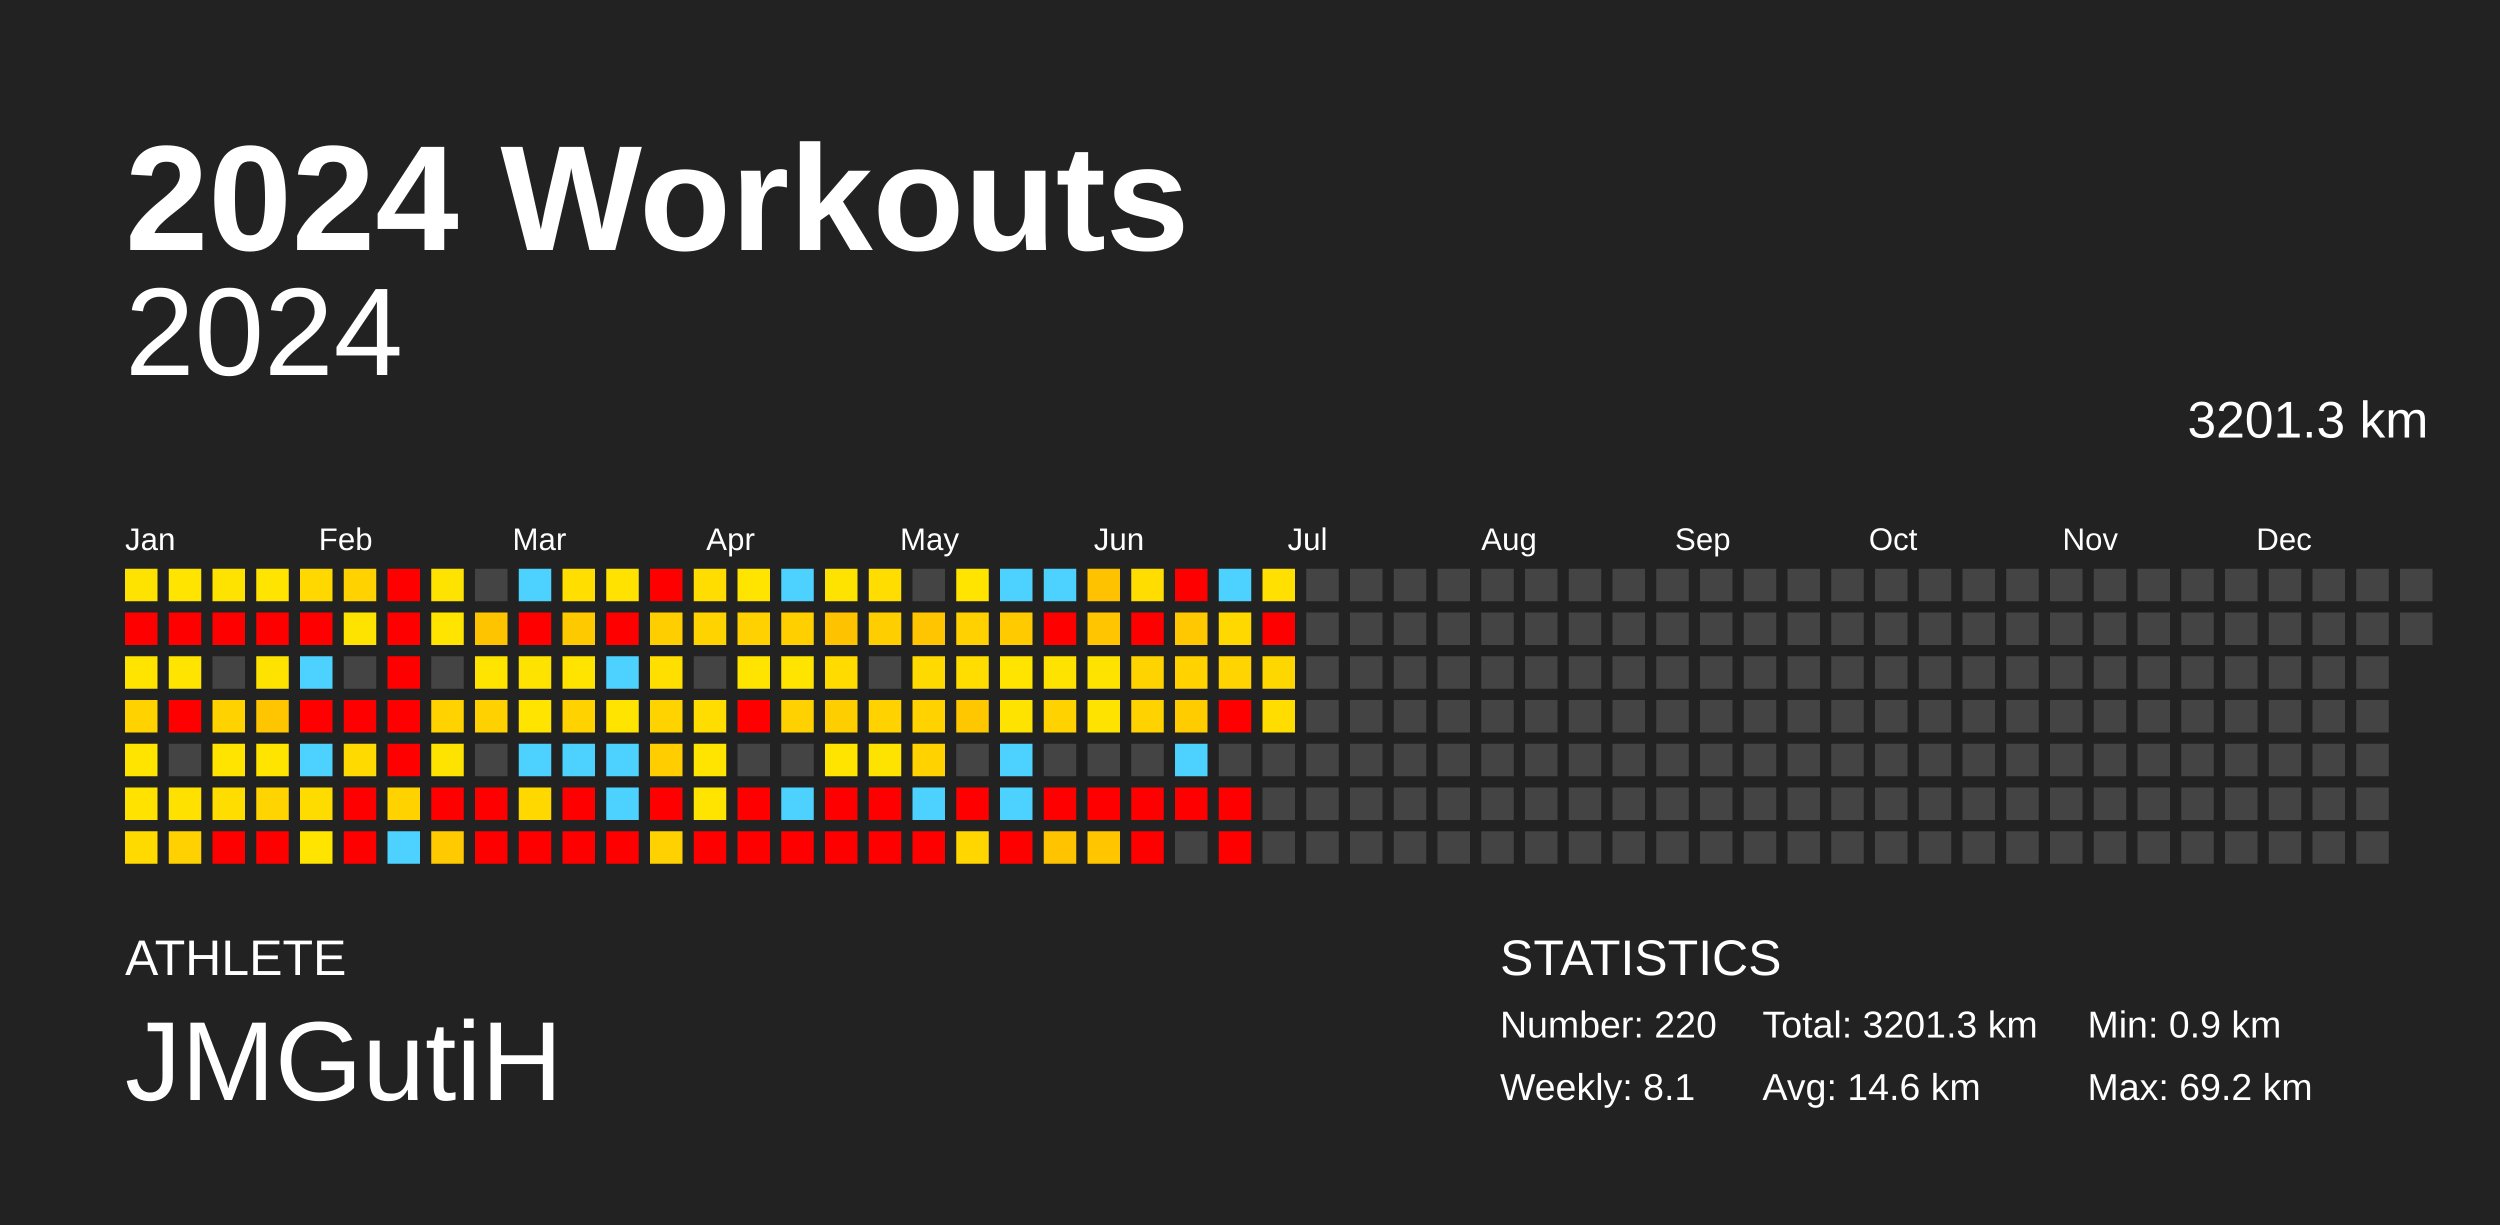
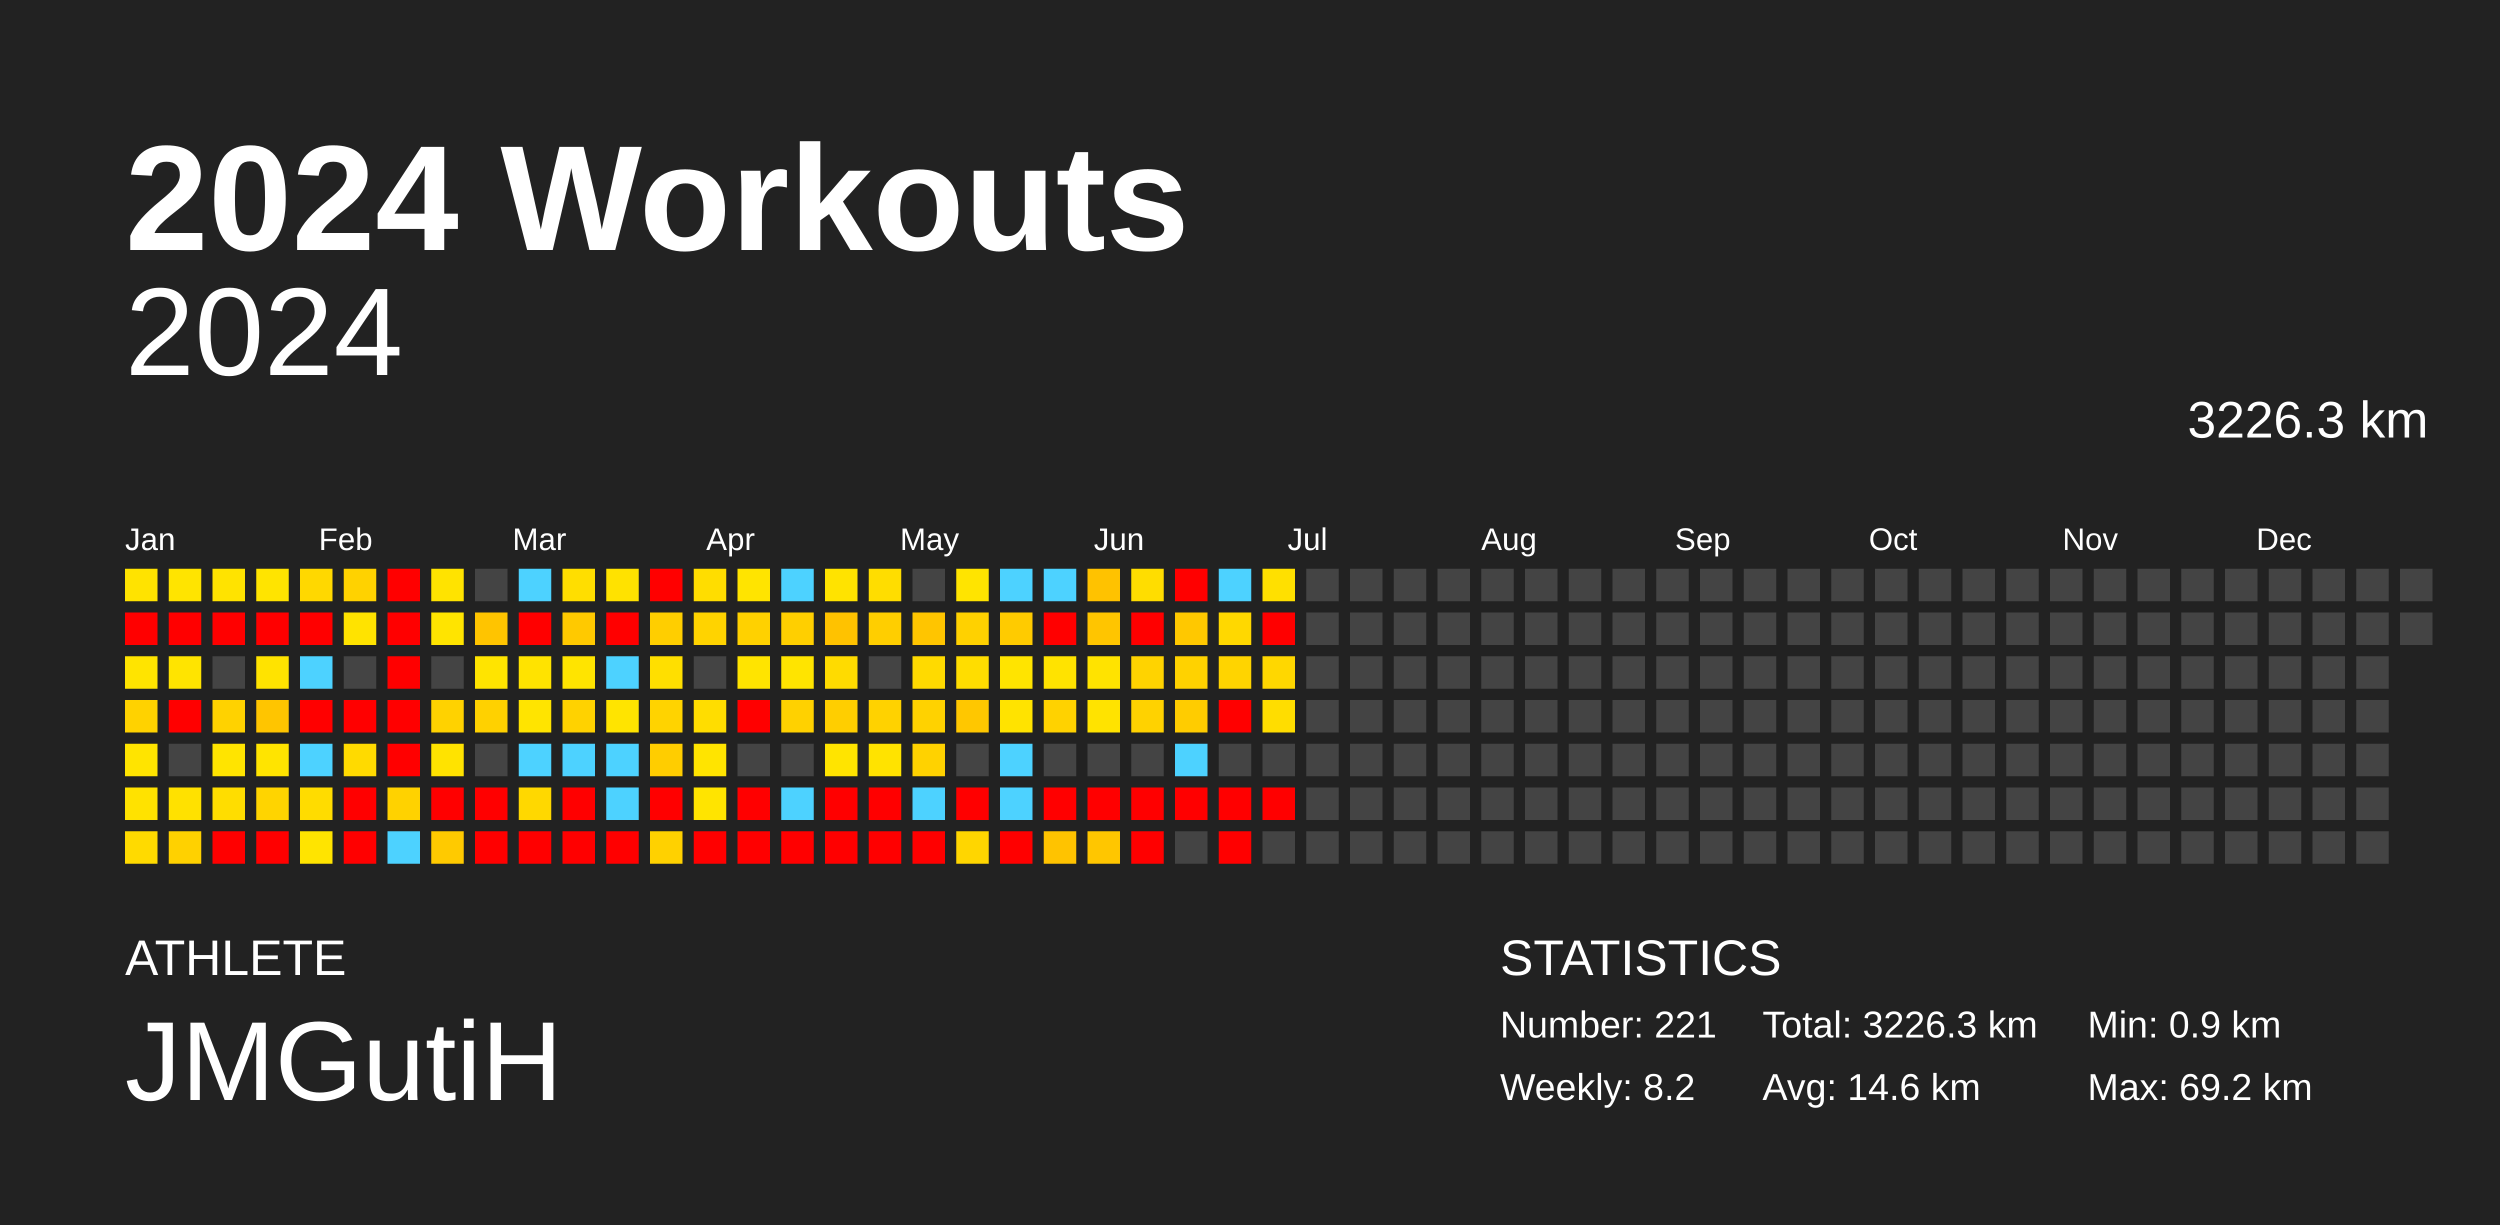
<svg xmlns="http://www.w3.org/2000/svg" baseProfile="full" height="98mm" version="1.1" viewBox="0,0,200,98" width="200mm">
  <defs />
  <rect fill="#222222" height="98" width="200" x="0" y="0" />
  <text fill="#FFFFFF" style="font-size:12px; font-family:Arial; font-weight:bold;" x="10" y="20">2024 Workouts</text>
  <text fill="#FFFFFF" style="font-size:4px; font-family:Arial" x="10" y="78">ATHLETE</text>
  <text fill="#FFFFFF" style="font-size:9px; font-family:Arial" x="10" y="88">JMGutiH</text>
  <text fill="#FFFFFF" style="font-size:4px; font-family:Arial" x="120" y="78">STATISTICS</text>
-   <text fill="#FFFFFF" style="font-size:3px; font-family:Arial" x="120" y="83">Number: 220</text>
-   <text fill="#FFFFFF" style="font-size:3px; font-family:Arial" x="120" y="88">Weekly: 8.1</text>
-   <text fill="#FFFFFF" style="font-size:3px; font-family:Arial" x="141" y="83">Total: 3201.3 km</text>
+   <text fill="#FFFFFF" style="font-size:3px; font-family:Arial" x="120" y="83">Number: 221</text>
+   <text fill="#FFFFFF" style="font-size:3px; font-family:Arial" x="120" y="88">Weekly: 8.2</text>
+   <text fill="#FFFFFF" style="font-size:3px; font-family:Arial" x="141" y="83">Total: 3226.3 km</text>
  <text fill="#FFFFFF" style="font-size:3px; font-family:Arial" x="141" y="88">Avg: 14.6 km</text>
  <text fill="#FFFFFF" style="font-size:3px; font-family:Arial" x="167" y="83">Min: 0.9 km</text>
  <text fill="#FFFFFF" style="font-size:3px; font-family:Arial" x="167" y="88">Max: 69.2 km</text>
  <text alignment-baseline="hanging" fill="#FFFFFF" style="font-size:10.0px; font-family:Arial;" x="10" y="30">2024</text>
-   <text alignment-baseline="hanging" fill="#FFFFFF" style="font-size:4.125px; font-family:Arial;" x="175" y="35">3201.3 km</text>
+   <text alignment-baseline="hanging" fill="#FFFFFF" style="font-size:4.125px; font-family:Arial;" x="175" y="35">3226.3 km</text>
  <text fill="#FFFFFF" style="font-size:2.5px; font-family:Arial" x="10.0" y="44">Jan</text>
  <text fill="#FFFFFF" style="font-size:2.5px; font-family:Arial" x="25.5" y="44">Feb</text>
  <text fill="#FFFFFF" style="font-size:2.5px; font-family:Arial" x="41.0" y="44">Mar</text>
  <text fill="#FFFFFF" style="font-size:2.5px; font-family:Arial" x="56.5" y="44">Apr</text>
  <text fill="#FFFFFF" style="font-size:2.5px; font-family:Arial" x="72.0" y="44">May</text>
  <text fill="#FFFFFF" style="font-size:2.5px; font-family:Arial" x="87.5" y="44">Jun</text>
  <text fill="#FFFFFF" style="font-size:2.5px; font-family:Arial" x="103.0" y="44">Jul</text>
  <text fill="#FFFFFF" style="font-size:2.5px; font-family:Arial" x="118.5" y="44">Aug</text>
  <text fill="#FFFFFF" style="font-size:2.5px; font-family:Arial" x="134.0" y="44">Sep</text>
  <text fill="#FFFFFF" style="font-size:2.5px; font-family:Arial" x="149.5" y="44">Oct</text>
  <text fill="#FFFFFF" style="font-size:2.5px; font-family:Arial" x="165.0" y="44">Nov</text>
  <text fill="#FFFFFF" style="font-size:2.5px; font-family:Arial" x="180.5" y="44">Dec</text>
  <rect fill="#ffe300" height="2.6" width="2.6" x="10.0" y="45.5" />
  <rect fill="red" height="2.6" width="2.6" x="10.0" y="49.0" />
  <rect fill="#ffe400" height="2.6" width="2.6" x="10.0" y="52.5" />
  <rect fill="#ffd200" height="2.6" width="2.6" x="10.0" y="56.0" />
  <rect fill="#ffe400" height="2.6" width="2.6" x="10.0" y="59.5" />
  <rect fill="#ffe200" height="2.6" width="2.6" x="10.0" y="63.0" />
  <rect fill="#ffda00" height="2.6" width="2.6" x="10.0" y="66.5" />
  <rect fill="#ffe400" height="2.6" width="2.6" x="13.5" y="45.5" />
  <rect fill="red" height="2.6" width="2.6" x="13.5" y="49.0" />
  <rect fill="#ffe400" height="2.6" width="2.6" x="13.5" y="52.5" />
  <rect fill="red" height="2.6" width="2.6" x="13.5" y="56.0" />
  <rect fill="#444444" height="2.6" width="2.6" x="13.5" y="59.5" />
  <rect fill="#ffe100" height="2.6" width="2.6" x="13.5" y="63.0" />
  <rect fill="#ffd100" height="2.6" width="2.6" x="13.5" y="66.5" />
  <rect fill="#ffe300" height="2.6" width="2.6" x="17.0" y="45.5" />
  <rect fill="red" height="2.6" width="2.6" x="17.0" y="49.0" />
  <rect fill="#444444" height="2.6" width="2.6" x="17.0" y="52.5" />
  <rect fill="#ffd200" height="2.6" width="2.6" x="17.0" y="56.0" />
  <rect fill="#ffe400" height="2.6" width="2.6" x="17.0" y="59.5" />
  <rect fill="#ffdd00" height="2.6" width="2.6" x="17.0" y="63.0" />
  <rect fill="red" height="2.6" width="2.6" x="17.0" y="66.5" />
  <rect fill="#ffe400" height="2.6" width="2.6" x="20.5" y="45.5" />
  <rect fill="red" height="2.6" width="2.6" x="20.5" y="49.0" />
  <rect fill="#ffe300" height="2.6" width="2.6" x="20.5" y="52.5" />
  <rect fill="#ffc500" height="2.6" width="2.6" x="20.5" y="56.0" />
  <rect fill="#ffe400" height="2.6" width="2.6" x="20.5" y="59.5" />
  <rect fill="#ffd400" height="2.6" width="2.6" x="20.5" y="63.0" />
  <rect fill="red" height="2.6" width="2.6" x="20.5" y="66.5" />
  <rect fill="#ffd800" height="2.6" width="2.6" x="24.0" y="45.5" />
  <rect fill="red" height="2.6" width="2.6" x="24.0" y="49.0" />
  <rect fill="#4dd2ff" height="2.6" width="2.6" x="24.0" y="52.5" />
  <rect fill="red" height="2.6" width="2.6" x="24.0" y="56.0" />
  <rect fill="#4dd2ff" height="2.6" width="2.6" x="24.0" y="59.5" />
  <rect fill="#ffdc00" height="2.6" width="2.6" x="24.0" y="63.0" />
  <rect fill="#ffe400" height="2.6" width="2.6" x="24.0" y="66.5" />
  <rect fill="#ffd200" height="2.6" width="2.6" x="27.5" y="45.5" />
  <rect fill="#ffe300" height="2.6" width="2.6" x="27.5" y="49.0" />
  <rect fill="#444444" height="2.6" width="2.6" x="27.5" y="52.5" />
  <rect fill="red" height="2.6" width="2.6" x="27.5" y="56.0" />
  <rect fill="#ffda00" height="2.6" width="2.6" x="27.5" y="59.5" />
  <rect fill="red" height="2.6" width="2.6" x="27.5" y="63.0" />
  <rect fill="red" height="2.6" width="2.6" x="27.5" y="66.5" />
  <rect fill="red" height="2.6" width="2.6" x="31.0" y="45.5" />
  <rect fill="red" height="2.6" width="2.6" x="31.0" y="49.0" />
  <rect fill="red" height="2.6" width="2.6" x="31.0" y="52.5" />
  <rect fill="red" height="2.6" width="2.6" x="31.0" y="56.0" />
  <rect fill="red" height="2.6" width="2.6" x="31.0" y="59.5" />
  <rect fill="#ffd200" height="2.6" width="2.6" x="31.0" y="63.0" />
  <rect fill="#4dd2ff" height="2.6" width="2.6" x="31.0" y="66.5" />
  <rect fill="#ffe300" height="2.6" width="2.6" x="34.5" y="45.5" />
  <rect fill="#ffe400" height="2.6" width="2.6" x="34.5" y="49.0" />
  <rect fill="#444444" height="2.6" width="2.6" x="34.5" y="52.5" />
  <rect fill="#ffd200" height="2.6" width="2.6" x="34.5" y="56.0" />
  <rect fill="#ffe300" height="2.6" width="2.6" x="34.5" y="59.5" />
  <rect fill="red" height="2.6" width="2.6" x="34.5" y="63.0" />
  <rect fill="#ffca00" height="2.6" width="2.6" x="34.5" y="66.5" />
  <rect fill="#444444" height="2.6" width="2.6" x="38.0" y="45.5" />
  <rect fill="#ffc400" height="2.6" width="2.6" x="38.0" y="49.0" />
  <rect fill="#ffe400" height="2.6" width="2.6" x="38.0" y="52.5" />
  <rect fill="#ffd100" height="2.6" width="2.6" x="38.0" y="56.0" />
  <rect fill="#444444" height="2.6" width="2.6" x="38.0" y="59.5" />
  <rect fill="red" height="2.6" width="2.6" x="38.0" y="63.0" />
  <rect fill="red" height="2.6" width="2.6" x="38.0" y="66.5" />
  <rect fill="#4dd2ff" height="2.6" width="2.6" x="41.5" y="45.5" />
  <rect fill="red" height="2.6" width="2.6" x="41.5" y="49.0" />
  <rect fill="#ffe300" height="2.6" width="2.6" x="41.5" y="52.5" />
  <rect fill="#ffe400" height="2.6" width="2.6" x="41.5" y="56.0" />
  <rect fill="#4dd2ff" height="2.6" width="2.6" x="41.5" y="59.5" />
  <rect fill="#ffd800" height="2.6" width="2.6" x="41.5" y="63.0" />
  <rect fill="red" height="2.6" width="2.6" x="41.5" y="66.5" />
  <rect fill="#ffde00" height="2.6" width="2.6" x="45.0" y="45.5" />
  <rect fill="#ffc900" height="2.6" width="2.6" x="45.0" y="49.0" />
  <rect fill="#ffe400" height="2.6" width="2.6" x="45.0" y="52.5" />
  <rect fill="#ffd200" height="2.6" width="2.6" x="45.0" y="56.0" />
  <rect fill="#4dd2ff" height="2.6" width="2.6" x="45.0" y="59.5" />
  <rect fill="red" height="2.6" width="2.6" x="45.0" y="63.0" />
  <rect fill="red" height="2.6" width="2.6" x="45.0" y="66.5" />
  <rect fill="#ffe200" height="2.6" width="2.6" x="48.5" y="45.5" />
  <rect fill="red" height="2.6" width="2.6" x="48.5" y="49.0" />
  <rect fill="#4dd2ff" height="2.6" width="2.6" x="48.5" y="52.5" />
  <rect fill="#ffe400" height="2.6" width="2.6" x="48.5" y="56.0" />
  <rect fill="#4dd2ff" height="2.6" width="2.6" x="48.5" y="59.5" />
  <rect fill="#4dd2ff" height="2.6" width="2.6" x="48.5" y="63.0" />
  <rect fill="red" height="2.6" width="2.6" x="48.5" y="66.5" />
  <rect fill="red" height="2.6" width="2.6" x="52.0" y="45.5" />
  <rect fill="#ffce00" height="2.6" width="2.6" x="52.0" y="49.0" />
  <rect fill="#ffdf00" height="2.6" width="2.6" x="52.0" y="52.5" />
  <rect fill="#ffd300" height="2.6" width="2.6" x="52.0" y="56.0" />
  <rect fill="#ffcd00" height="2.6" width="2.6" x="52.0" y="59.5" />
  <rect fill="red" height="2.6" width="2.6" x="52.0" y="63.0" />
  <rect fill="#ffd100" height="2.6" width="2.6" x="52.0" y="66.5" />
  <rect fill="#ffdd00" height="2.6" width="2.6" x="55.5" y="45.5" />
  <rect fill="#ffd300" height="2.6" width="2.6" x="55.5" y="49.0" />
  <rect fill="#444444" height="2.6" width="2.6" x="55.5" y="52.5" />
  <rect fill="#ffdd00" height="2.6" width="2.6" x="55.5" y="56.0" />
  <rect fill="#ffe400" height="2.6" width="2.6" x="55.5" y="59.5" />
  <rect fill="#ffe400" height="2.6" width="2.6" x="55.5" y="63.0" />
  <rect fill="red" height="2.6" width="2.6" x="55.5" y="66.5" />
  <rect fill="#ffe400" height="2.6" width="2.6" x="59.0" y="45.5" />
  <rect fill="#ffd100" height="2.6" width="2.6" x="59.0" y="49.0" />
  <rect fill="#ffe400" height="2.6" width="2.6" x="59.0" y="52.5" />
  <rect fill="red" height="2.6" width="2.6" x="59.0" y="56.0" />
  <rect fill="#444444" height="2.6" width="2.6" x="59.0" y="59.5" />
  <rect fill="red" height="2.6" width="2.6" x="59.0" y="63.0" />
  <rect fill="red" height="2.6" width="2.6" x="59.0" y="66.5" />
  <rect fill="#4dd2ff" height="2.6" width="2.6" x="62.5" y="45.5" />
  <rect fill="#ffcf00" height="2.6" width="2.6" x="62.5" y="49.0" />
  <rect fill="#ffe400" height="2.6" width="2.6" x="62.5" y="52.5" />
  <rect fill="#ffd100" height="2.6" width="2.6" x="62.5" y="56.0" />
  <rect fill="#444444" height="2.6" width="2.6" x="62.5" y="59.5" />
  <rect fill="#4dd2ff" height="2.6" width="2.6" x="62.5" y="63.0" />
  <rect fill="red" height="2.6" width="2.6" x="62.5" y="66.5" />
  <rect fill="#ffe300" height="2.6" width="2.6" x="66.0" y="45.5" />
  <rect fill="#ffc200" height="2.6" width="2.6" x="66.0" y="49.0" />
  <rect fill="#ffdb00" height="2.6" width="2.6" x="66.0" y="52.5" />
  <rect fill="#ffce00" height="2.6" width="2.6" x="66.0" y="56.0" />
  <rect fill="#ffe400" height="2.6" width="2.6" x="66.0" y="59.5" />
  <rect fill="red" height="2.6" width="2.6" x="66.0" y="63.0" />
  <rect fill="red" height="2.6" width="2.6" x="66.0" y="66.5" />
  <rect fill="#ffdd00" height="2.6" width="2.6" x="69.5" y="45.5" />
  <rect fill="#ffce00" height="2.6" width="2.6" x="69.5" y="49.0" />
  <rect fill="#444444" height="2.6" width="2.6" x="69.5" y="52.5" />
  <rect fill="#ffd200" height="2.6" width="2.6" x="69.5" y="56.0" />
  <rect fill="#ffe300" height="2.6" width="2.6" x="69.5" y="59.5" />
  <rect fill="red" height="2.6" width="2.6" x="69.5" y="63.0" />
  <rect fill="red" height="2.6" width="2.6" x="69.5" y="66.5" />
  <rect fill="#444444" height="2.6" width="2.6" x="73.0" y="45.5" />
  <rect fill="#ffc500" height="2.6" width="2.6" x="73.0" y="49.0" />
  <rect fill="#ffda00" height="2.6" width="2.6" x="73.0" y="52.5" />
  <rect fill="#ffd200" height="2.6" width="2.6" x="73.0" y="56.0" />
  <rect fill="#ffd200" height="2.6" width="2.6" x="73.0" y="59.5" />
  <rect fill="#4dd2ff" height="2.6" width="2.6" x="73.0" y="63.0" />
  <rect fill="red" height="2.6" width="2.6" x="73.0" y="66.5" />
  <rect fill="#ffe400" height="2.6" width="2.6" x="76.5" y="45.5" />
  <rect fill="#ffd100" height="2.6" width="2.6" x="76.5" y="49.0" />
  <rect fill="#ffdd00" height="2.6" width="2.6" x="76.5" y="52.5" />
  <rect fill="#ffc700" height="2.6" width="2.6" x="76.5" y="56.0" />
  <rect fill="#444444" height="2.6" width="2.6" x="76.5" y="59.5" />
  <rect fill="red" height="2.6" width="2.6" x="76.5" y="63.0" />
  <rect fill="#ffd600" height="2.6" width="2.6" x="76.5" y="66.5" />
  <rect fill="#4dd2ff" height="2.6" width="2.6" x="80.0" y="45.5" />
  <rect fill="#ffcb00" height="2.6" width="2.6" x="80.0" y="49.0" />
  <rect fill="#ffe400" height="2.6" width="2.6" x="80.0" y="52.5" />
  <rect fill="#ffe300" height="2.6" width="2.6" x="80.0" y="56.0" />
  <rect fill="#4dd2ff" height="2.6" width="2.6" x="80.0" y="59.5" />
  <rect fill="#4dd2ff" height="2.6" width="2.6" x="80.0" y="63.0" />
  <rect fill="red" height="2.6" width="2.6" x="80.0" y="66.5" />
  <rect fill="#4dd2ff" height="2.6" width="2.6" x="83.5" y="45.5" />
  <rect fill="red" height="2.6" width="2.6" x="83.5" y="49.0" />
  <rect fill="#ffe300" height="2.6" width="2.6" x="83.5" y="52.5" />
  <rect fill="#ffd200" height="2.6" width="2.6" x="83.5" y="56.0" />
  <rect fill="#444444" height="2.6" width="2.6" x="83.5" y="59.5" />
  <rect fill="red" height="2.6" width="2.6" x="83.5" y="63.0" />
  <rect fill="#ffc300" height="2.6" width="2.6" x="83.5" y="66.5" />
  <rect fill="#ffc200" height="2.6" width="2.6" x="87.0" y="45.5" />
  <rect fill="#ffc500" height="2.6" width="2.6" x="87.0" y="49.0" />
  <rect fill="#ffe300" height="2.6" width="2.6" x="87.0" y="52.5" />
  <rect fill="#ffe300" height="2.6" width="2.6" x="87.0" y="56.0" />
  <rect fill="#444444" height="2.6" width="2.6" x="87.0" y="59.5" />
  <rect fill="red" height="2.6" width="2.6" x="87.0" y="63.0" />
  <rect fill="#ffc600" height="2.6" width="2.6" x="87.0" y="66.5" />
  <rect fill="#ffdd00" height="2.6" width="2.6" x="90.5" y="45.5" />
  <rect fill="red" height="2.6" width="2.6" x="90.5" y="49.0" />
  <rect fill="#ffd300" height="2.6" width="2.6" x="90.5" y="52.5" />
  <rect fill="#ffd200" height="2.6" width="2.6" x="90.5" y="56.0" />
  <rect fill="#444444" height="2.6" width="2.6" x="90.5" y="59.5" />
  <rect fill="red" height="2.6" width="2.6" x="90.5" y="63.0" />
  <rect fill="red" height="2.6" width="2.6" x="90.5" y="66.5" />
  <rect fill="red" height="2.6" width="2.6" x="94.0" y="45.5" />
  <rect fill="#ffc800" height="2.6" width="2.6" x="94.0" y="49.0" />
  <rect fill="#ffd200" height="2.6" width="2.6" x="94.0" y="52.5" />
  <rect fill="#ffcc00" height="2.6" width="2.6" x="94.0" y="56.0" />
  <rect fill="#4dd2ff" height="2.6" width="2.6" x="94.0" y="59.5" />
  <rect fill="red" height="2.6" width="2.6" x="94.0" y="63.0" />
  <rect fill="#444444" height="2.6" width="2.6" x="94.0" y="66.5" />
  <rect fill="#4dd2ff" height="2.6" width="2.6" x="97.5" y="45.5" />
  <rect fill="#ffd800" height="2.6" width="2.6" x="97.5" y="49.0" />
  <rect fill="#ffd400" height="2.6" width="2.6" x="97.5" y="52.5" />
  <rect fill="red" height="2.6" width="2.6" x="97.5" y="56.0" />
  <rect fill="#444444" height="2.6" width="2.6" x="97.5" y="59.5" />
  <rect fill="red" height="2.6" width="2.6" x="97.5" y="63.0" />
  <rect fill="red" height="2.6" width="2.6" x="97.5" y="66.5" />
  <rect fill="#ffe000" height="2.6" width="2.6" x="101.0" y="45.5" />
  <rect fill="red" height="2.6" width="2.6" x="101.0" y="49.0" />
  <rect fill="#ffd700" height="2.6" width="2.6" x="101.0" y="52.5" />
  <rect fill="#ffdd00" height="2.6" width="2.6" x="101.0" y="56.0" />
  <rect fill="#444444" height="2.6" width="2.6" x="101.0" y="59.5" />
-   <rect fill="#444444" height="2.6" width="2.6" x="101.0" y="63.0" />
+   <rect fill="red" height="2.6" width="2.6" x="101.0" y="63.0" />
  <rect fill="#444444" height="2.6" width="2.6" x="101.0" y="66.5" />
  <rect fill="#444444" height="2.6" width="2.6" x="104.5" y="45.5" />
  <rect fill="#444444" height="2.6" width="2.6" x="104.5" y="49.0" />
  <rect fill="#444444" height="2.6" width="2.6" x="104.5" y="52.5" />
  <rect fill="#444444" height="2.6" width="2.6" x="104.5" y="56.0" />
  <rect fill="#444444" height="2.6" width="2.6" x="104.5" y="59.5" />
  <rect fill="#444444" height="2.6" width="2.6" x="104.5" y="63.0" />
  <rect fill="#444444" height="2.6" width="2.6" x="104.5" y="66.5" />
  <rect fill="#444444" height="2.6" width="2.6" x="108.0" y="45.5" />
  <rect fill="#444444" height="2.6" width="2.6" x="108.0" y="49.0" />
  <rect fill="#444444" height="2.6" width="2.6" x="108.0" y="52.5" />
  <rect fill="#444444" height="2.6" width="2.6" x="108.0" y="56.0" />
  <rect fill="#444444" height="2.6" width="2.6" x="108.0" y="59.5" />
  <rect fill="#444444" height="2.6" width="2.6" x="108.0" y="63.0" />
  <rect fill="#444444" height="2.6" width="2.6" x="108.0" y="66.5" />
  <rect fill="#444444" height="2.6" width="2.6" x="111.5" y="45.5" />
  <rect fill="#444444" height="2.6" width="2.6" x="111.5" y="49.0" />
  <rect fill="#444444" height="2.6" width="2.6" x="111.5" y="52.5" />
  <rect fill="#444444" height="2.6" width="2.6" x="111.5" y="56.0" />
  <rect fill="#444444" height="2.6" width="2.6" x="111.5" y="59.5" />
  <rect fill="#444444" height="2.6" width="2.6" x="111.5" y="63.0" />
  <rect fill="#444444" height="2.6" width="2.6" x="111.5" y="66.5" />
  <rect fill="#444444" height="2.6" width="2.6" x="115.0" y="45.5" />
  <rect fill="#444444" height="2.6" width="2.6" x="115.0" y="49.0" />
  <rect fill="#444444" height="2.6" width="2.6" x="115.0" y="52.5" />
  <rect fill="#444444" height="2.6" width="2.6" x="115.0" y="56.0" />
  <rect fill="#444444" height="2.6" width="2.6" x="115.0" y="59.5" />
  <rect fill="#444444" height="2.6" width="2.6" x="115.0" y="63.0" />
  <rect fill="#444444" height="2.6" width="2.6" x="115.0" y="66.5" />
  <rect fill="#444444" height="2.6" width="2.6" x="118.5" y="45.5" />
  <rect fill="#444444" height="2.6" width="2.6" x="118.5" y="49.0" />
  <rect fill="#444444" height="2.6" width="2.6" x="118.5" y="52.5" />
  <rect fill="#444444" height="2.6" width="2.6" x="118.5" y="56.0" />
  <rect fill="#444444" height="2.6" width="2.6" x="118.5" y="59.5" />
  <rect fill="#444444" height="2.6" width="2.6" x="118.5" y="63.0" />
  <rect fill="#444444" height="2.6" width="2.6" x="118.5" y="66.5" />
  <rect fill="#444444" height="2.6" width="2.6" x="122.0" y="45.5" />
  <rect fill="#444444" height="2.6" width="2.6" x="122.0" y="49.0" />
  <rect fill="#444444" height="2.6" width="2.6" x="122.0" y="52.5" />
  <rect fill="#444444" height="2.6" width="2.6" x="122.0" y="56.0" />
  <rect fill="#444444" height="2.6" width="2.6" x="122.0" y="59.5" />
  <rect fill="#444444" height="2.6" width="2.6" x="122.0" y="63.0" />
  <rect fill="#444444" height="2.6" width="2.6" x="122.0" y="66.5" />
  <rect fill="#444444" height="2.6" width="2.6" x="125.5" y="45.5" />
  <rect fill="#444444" height="2.6" width="2.6" x="125.5" y="49.0" />
  <rect fill="#444444" height="2.6" width="2.6" x="125.5" y="52.5" />
  <rect fill="#444444" height="2.6" width="2.6" x="125.5" y="56.0" />
  <rect fill="#444444" height="2.6" width="2.6" x="125.5" y="59.5" />
  <rect fill="#444444" height="2.6" width="2.6" x="125.5" y="63.0" />
  <rect fill="#444444" height="2.6" width="2.6" x="125.5" y="66.5" />
  <rect fill="#444444" height="2.6" width="2.6" x="129.0" y="45.5" />
  <rect fill="#444444" height="2.6" width="2.6" x="129.0" y="49.0" />
  <rect fill="#444444" height="2.6" width="2.6" x="129.0" y="52.5" />
  <rect fill="#444444" height="2.6" width="2.6" x="129.0" y="56.0" />
  <rect fill="#444444" height="2.6" width="2.6" x="129.0" y="59.5" />
  <rect fill="#444444" height="2.6" width="2.6" x="129.0" y="63.0" />
  <rect fill="#444444" height="2.6" width="2.6" x="129.0" y="66.5" />
  <rect fill="#444444" height="2.6" width="2.6" x="132.5" y="45.5" />
  <rect fill="#444444" height="2.6" width="2.6" x="132.5" y="49.0" />
  <rect fill="#444444" height="2.6" width="2.6" x="132.5" y="52.5" />
  <rect fill="#444444" height="2.6" width="2.6" x="132.5" y="56.0" />
  <rect fill="#444444" height="2.6" width="2.6" x="132.5" y="59.5" />
  <rect fill="#444444" height="2.6" width="2.6" x="132.5" y="63.0" />
  <rect fill="#444444" height="2.6" width="2.6" x="132.5" y="66.5" />
  <rect fill="#444444" height="2.6" width="2.6" x="136.0" y="45.5" />
  <rect fill="#444444" height="2.6" width="2.6" x="136.0" y="49.0" />
  <rect fill="#444444" height="2.6" width="2.6" x="136.0" y="52.5" />
  <rect fill="#444444" height="2.6" width="2.6" x="136.0" y="56.0" />
  <rect fill="#444444" height="2.6" width="2.6" x="136.0" y="59.5" />
  <rect fill="#444444" height="2.6" width="2.6" x="136.0" y="63.0" />
  <rect fill="#444444" height="2.6" width="2.6" x="136.0" y="66.5" />
  <rect fill="#444444" height="2.6" width="2.6" x="139.5" y="45.5" />
  <rect fill="#444444" height="2.6" width="2.6" x="139.5" y="49.0" />
  <rect fill="#444444" height="2.6" width="2.6" x="139.5" y="52.5" />
  <rect fill="#444444" height="2.6" width="2.6" x="139.5" y="56.0" />
  <rect fill="#444444" height="2.6" width="2.6" x="139.5" y="59.5" />
  <rect fill="#444444" height="2.6" width="2.6" x="139.5" y="63.0" />
  <rect fill="#444444" height="2.6" width="2.6" x="139.5" y="66.5" />
  <rect fill="#444444" height="2.6" width="2.6" x="143.0" y="45.5" />
  <rect fill="#444444" height="2.6" width="2.6" x="143.0" y="49.0" />
  <rect fill="#444444" height="2.6" width="2.6" x="143.0" y="52.5" />
  <rect fill="#444444" height="2.6" width="2.6" x="143.0" y="56.0" />
  <rect fill="#444444" height="2.6" width="2.6" x="143.0" y="59.5" />
  <rect fill="#444444" height="2.6" width="2.6" x="143.0" y="63.0" />
  <rect fill="#444444" height="2.6" width="2.6" x="143.0" y="66.5" />
  <rect fill="#444444" height="2.6" width="2.6" x="146.5" y="45.5" />
  <rect fill="#444444" height="2.6" width="2.6" x="146.5" y="49.0" />
  <rect fill="#444444" height="2.6" width="2.6" x="146.5" y="52.5" />
  <rect fill="#444444" height="2.6" width="2.6" x="146.5" y="56.0" />
  <rect fill="#444444" height="2.6" width="2.6" x="146.5" y="59.5" />
  <rect fill="#444444" height="2.6" width="2.6" x="146.5" y="63.0" />
  <rect fill="#444444" height="2.6" width="2.6" x="146.5" y="66.5" />
  <rect fill="#444444" height="2.6" width="2.6" x="150.0" y="45.5" />
  <rect fill="#444444" height="2.6" width="2.6" x="150.0" y="49.0" />
  <rect fill="#444444" height="2.6" width="2.6" x="150.0" y="52.5" />
  <rect fill="#444444" height="2.6" width="2.6" x="150.0" y="56.0" />
  <rect fill="#444444" height="2.6" width="2.6" x="150.0" y="59.5" />
  <rect fill="#444444" height="2.6" width="2.6" x="150.0" y="63.0" />
  <rect fill="#444444" height="2.6" width="2.6" x="150.0" y="66.5" />
  <rect fill="#444444" height="2.6" width="2.6" x="153.5" y="45.5" />
  <rect fill="#444444" height="2.6" width="2.6" x="153.5" y="49.0" />
  <rect fill="#444444" height="2.6" width="2.6" x="153.5" y="52.5" />
  <rect fill="#444444" height="2.6" width="2.6" x="153.5" y="56.0" />
  <rect fill="#444444" height="2.6" width="2.6" x="153.5" y="59.5" />
  <rect fill="#444444" height="2.6" width="2.6" x="153.5" y="63.0" />
  <rect fill="#444444" height="2.6" width="2.6" x="153.5" y="66.5" />
  <rect fill="#444444" height="2.6" width="2.6" x="157.0" y="45.5" />
  <rect fill="#444444" height="2.6" width="2.6" x="157.0" y="49.0" />
  <rect fill="#444444" height="2.6" width="2.6" x="157.0" y="52.5" />
  <rect fill="#444444" height="2.6" width="2.6" x="157.0" y="56.0" />
  <rect fill="#444444" height="2.6" width="2.6" x="157.0" y="59.5" />
  <rect fill="#444444" height="2.6" width="2.6" x="157.0" y="63.0" />
  <rect fill="#444444" height="2.6" width="2.6" x="157.0" y="66.5" />
  <rect fill="#444444" height="2.6" width="2.6" x="160.5" y="45.5" />
  <rect fill="#444444" height="2.6" width="2.6" x="160.5" y="49.0" />
  <rect fill="#444444" height="2.6" width="2.6" x="160.5" y="52.5" />
  <rect fill="#444444" height="2.6" width="2.6" x="160.5" y="56.0" />
  <rect fill="#444444" height="2.6" width="2.6" x="160.5" y="59.5" />
  <rect fill="#444444" height="2.6" width="2.6" x="160.5" y="63.0" />
  <rect fill="#444444" height="2.6" width="2.6" x="160.5" y="66.5" />
  <rect fill="#444444" height="2.6" width="2.6" x="164.0" y="45.5" />
  <rect fill="#444444" height="2.6" width="2.6" x="164.0" y="49.0" />
  <rect fill="#444444" height="2.6" width="2.6" x="164.0" y="52.5" />
  <rect fill="#444444" height="2.6" width="2.6" x="164.0" y="56.0" />
  <rect fill="#444444" height="2.6" width="2.6" x="164.0" y="59.5" />
  <rect fill="#444444" height="2.6" width="2.6" x="164.0" y="63.0" />
  <rect fill="#444444" height="2.6" width="2.6" x="164.0" y="66.5" />
  <rect fill="#444444" height="2.6" width="2.6" x="167.5" y="45.5" />
  <rect fill="#444444" height="2.6" width="2.6" x="167.5" y="49.0" />
  <rect fill="#444444" height="2.6" width="2.6" x="167.5" y="52.5" />
  <rect fill="#444444" height="2.6" width="2.6" x="167.5" y="56.0" />
  <rect fill="#444444" height="2.6" width="2.6" x="167.5" y="59.5" />
  <rect fill="#444444" height="2.6" width="2.6" x="167.5" y="63.0" />
  <rect fill="#444444" height="2.6" width="2.6" x="167.5" y="66.5" />
  <rect fill="#444444" height="2.6" width="2.6" x="171.0" y="45.5" />
  <rect fill="#444444" height="2.6" width="2.6" x="171.0" y="49.0" />
  <rect fill="#444444" height="2.6" width="2.6" x="171.0" y="52.5" />
  <rect fill="#444444" height="2.6" width="2.6" x="171.0" y="56.0" />
  <rect fill="#444444" height="2.6" width="2.6" x="171.0" y="59.5" />
  <rect fill="#444444" height="2.6" width="2.6" x="171.0" y="63.0" />
  <rect fill="#444444" height="2.6" width="2.6" x="171.0" y="66.5" />
  <rect fill="#444444" height="2.6" width="2.6" x="174.5" y="45.5" />
  <rect fill="#444444" height="2.6" width="2.6" x="174.5" y="49.0" />
  <rect fill="#444444" height="2.6" width="2.6" x="174.5" y="52.5" />
  <rect fill="#444444" height="2.6" width="2.6" x="174.5" y="56.0" />
  <rect fill="#444444" height="2.6" width="2.6" x="174.5" y="59.5" />
  <rect fill="#444444" height="2.6" width="2.6" x="174.5" y="63.0" />
  <rect fill="#444444" height="2.6" width="2.6" x="174.5" y="66.5" />
  <rect fill="#444444" height="2.6" width="2.6" x="178.0" y="45.5" />
  <rect fill="#444444" height="2.6" width="2.6" x="178.0" y="49.0" />
  <rect fill="#444444" height="2.6" width="2.6" x="178.0" y="52.5" />
  <rect fill="#444444" height="2.6" width="2.6" x="178.0" y="56.0" />
  <rect fill="#444444" height="2.6" width="2.6" x="178.0" y="59.5" />
  <rect fill="#444444" height="2.6" width="2.6" x="178.0" y="63.0" />
  <rect fill="#444444" height="2.6" width="2.6" x="178.0" y="66.5" />
  <rect fill="#444444" height="2.6" width="2.6" x="181.5" y="45.5" />
  <rect fill="#444444" height="2.6" width="2.6" x="181.5" y="49.0" />
  <rect fill="#444444" height="2.6" width="2.6" x="181.5" y="52.5" />
  <rect fill="#444444" height="2.6" width="2.6" x="181.5" y="56.0" />
  <rect fill="#444444" height="2.6" width="2.6" x="181.5" y="59.5" />
  <rect fill="#444444" height="2.6" width="2.6" x="181.5" y="63.0" />
  <rect fill="#444444" height="2.6" width="2.6" x="181.5" y="66.5" />
  <rect fill="#444444" height="2.6" width="2.6" x="185.0" y="45.5" />
  <rect fill="#444444" height="2.6" width="2.6" x="185.0" y="49.0" />
  <rect fill="#444444" height="2.6" width="2.6" x="185.0" y="52.5" />
  <rect fill="#444444" height="2.6" width="2.6" x="185.0" y="56.0" />
  <rect fill="#444444" height="2.6" width="2.6" x="185.0" y="59.5" />
  <rect fill="#444444" height="2.6" width="2.6" x="185.0" y="63.0" />
  <rect fill="#444444" height="2.6" width="2.6" x="185.0" y="66.5" />
  <rect fill="#444444" height="2.6" width="2.6" x="188.5" y="45.5" />
  <rect fill="#444444" height="2.6" width="2.6" x="188.5" y="49.0" />
  <rect fill="#444444" height="2.6" width="2.6" x="188.5" y="52.5" />
  <rect fill="#444444" height="2.6" width="2.6" x="188.5" y="56.0" />
  <rect fill="#444444" height="2.6" width="2.6" x="188.5" y="59.5" />
  <rect fill="#444444" height="2.6" width="2.6" x="188.5" y="63.0" />
  <rect fill="#444444" height="2.6" width="2.6" x="188.5" y="66.5" />
  <rect fill="#444444" height="2.6" width="2.6" x="192.0" y="45.5" />
  <rect fill="#444444" height="2.6" width="2.6" x="192.0" y="49.0" />
</svg>
